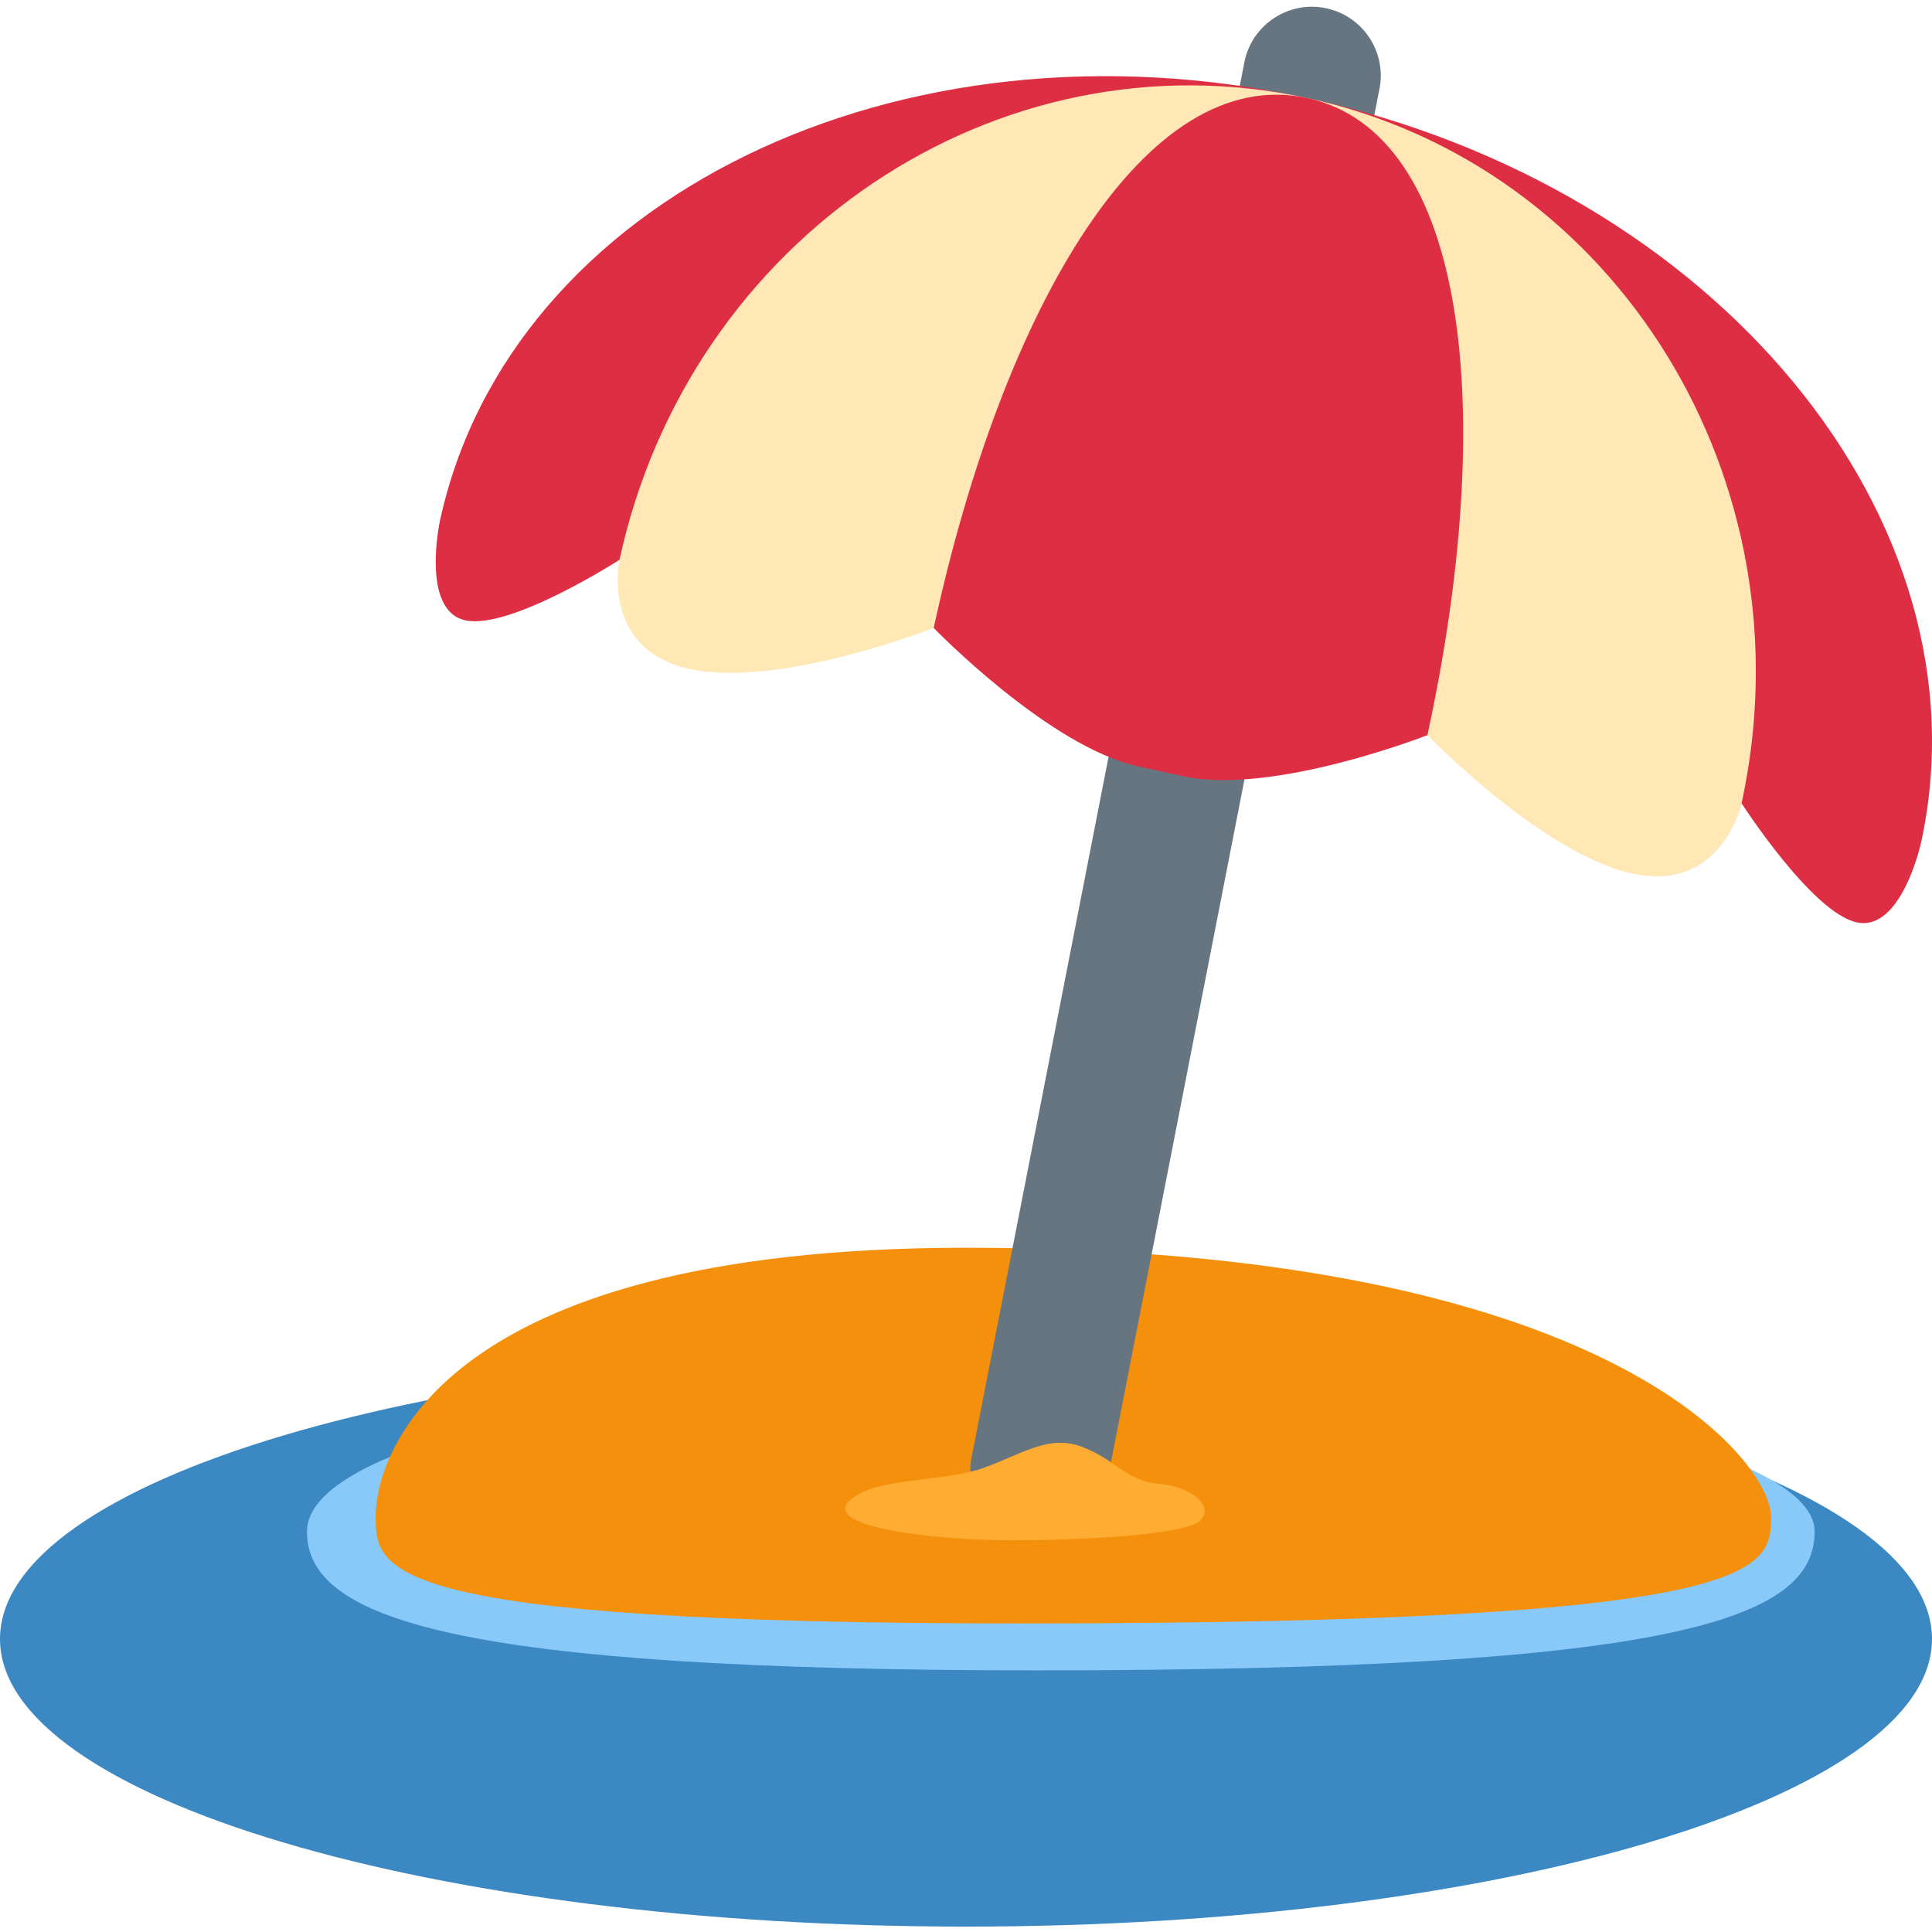
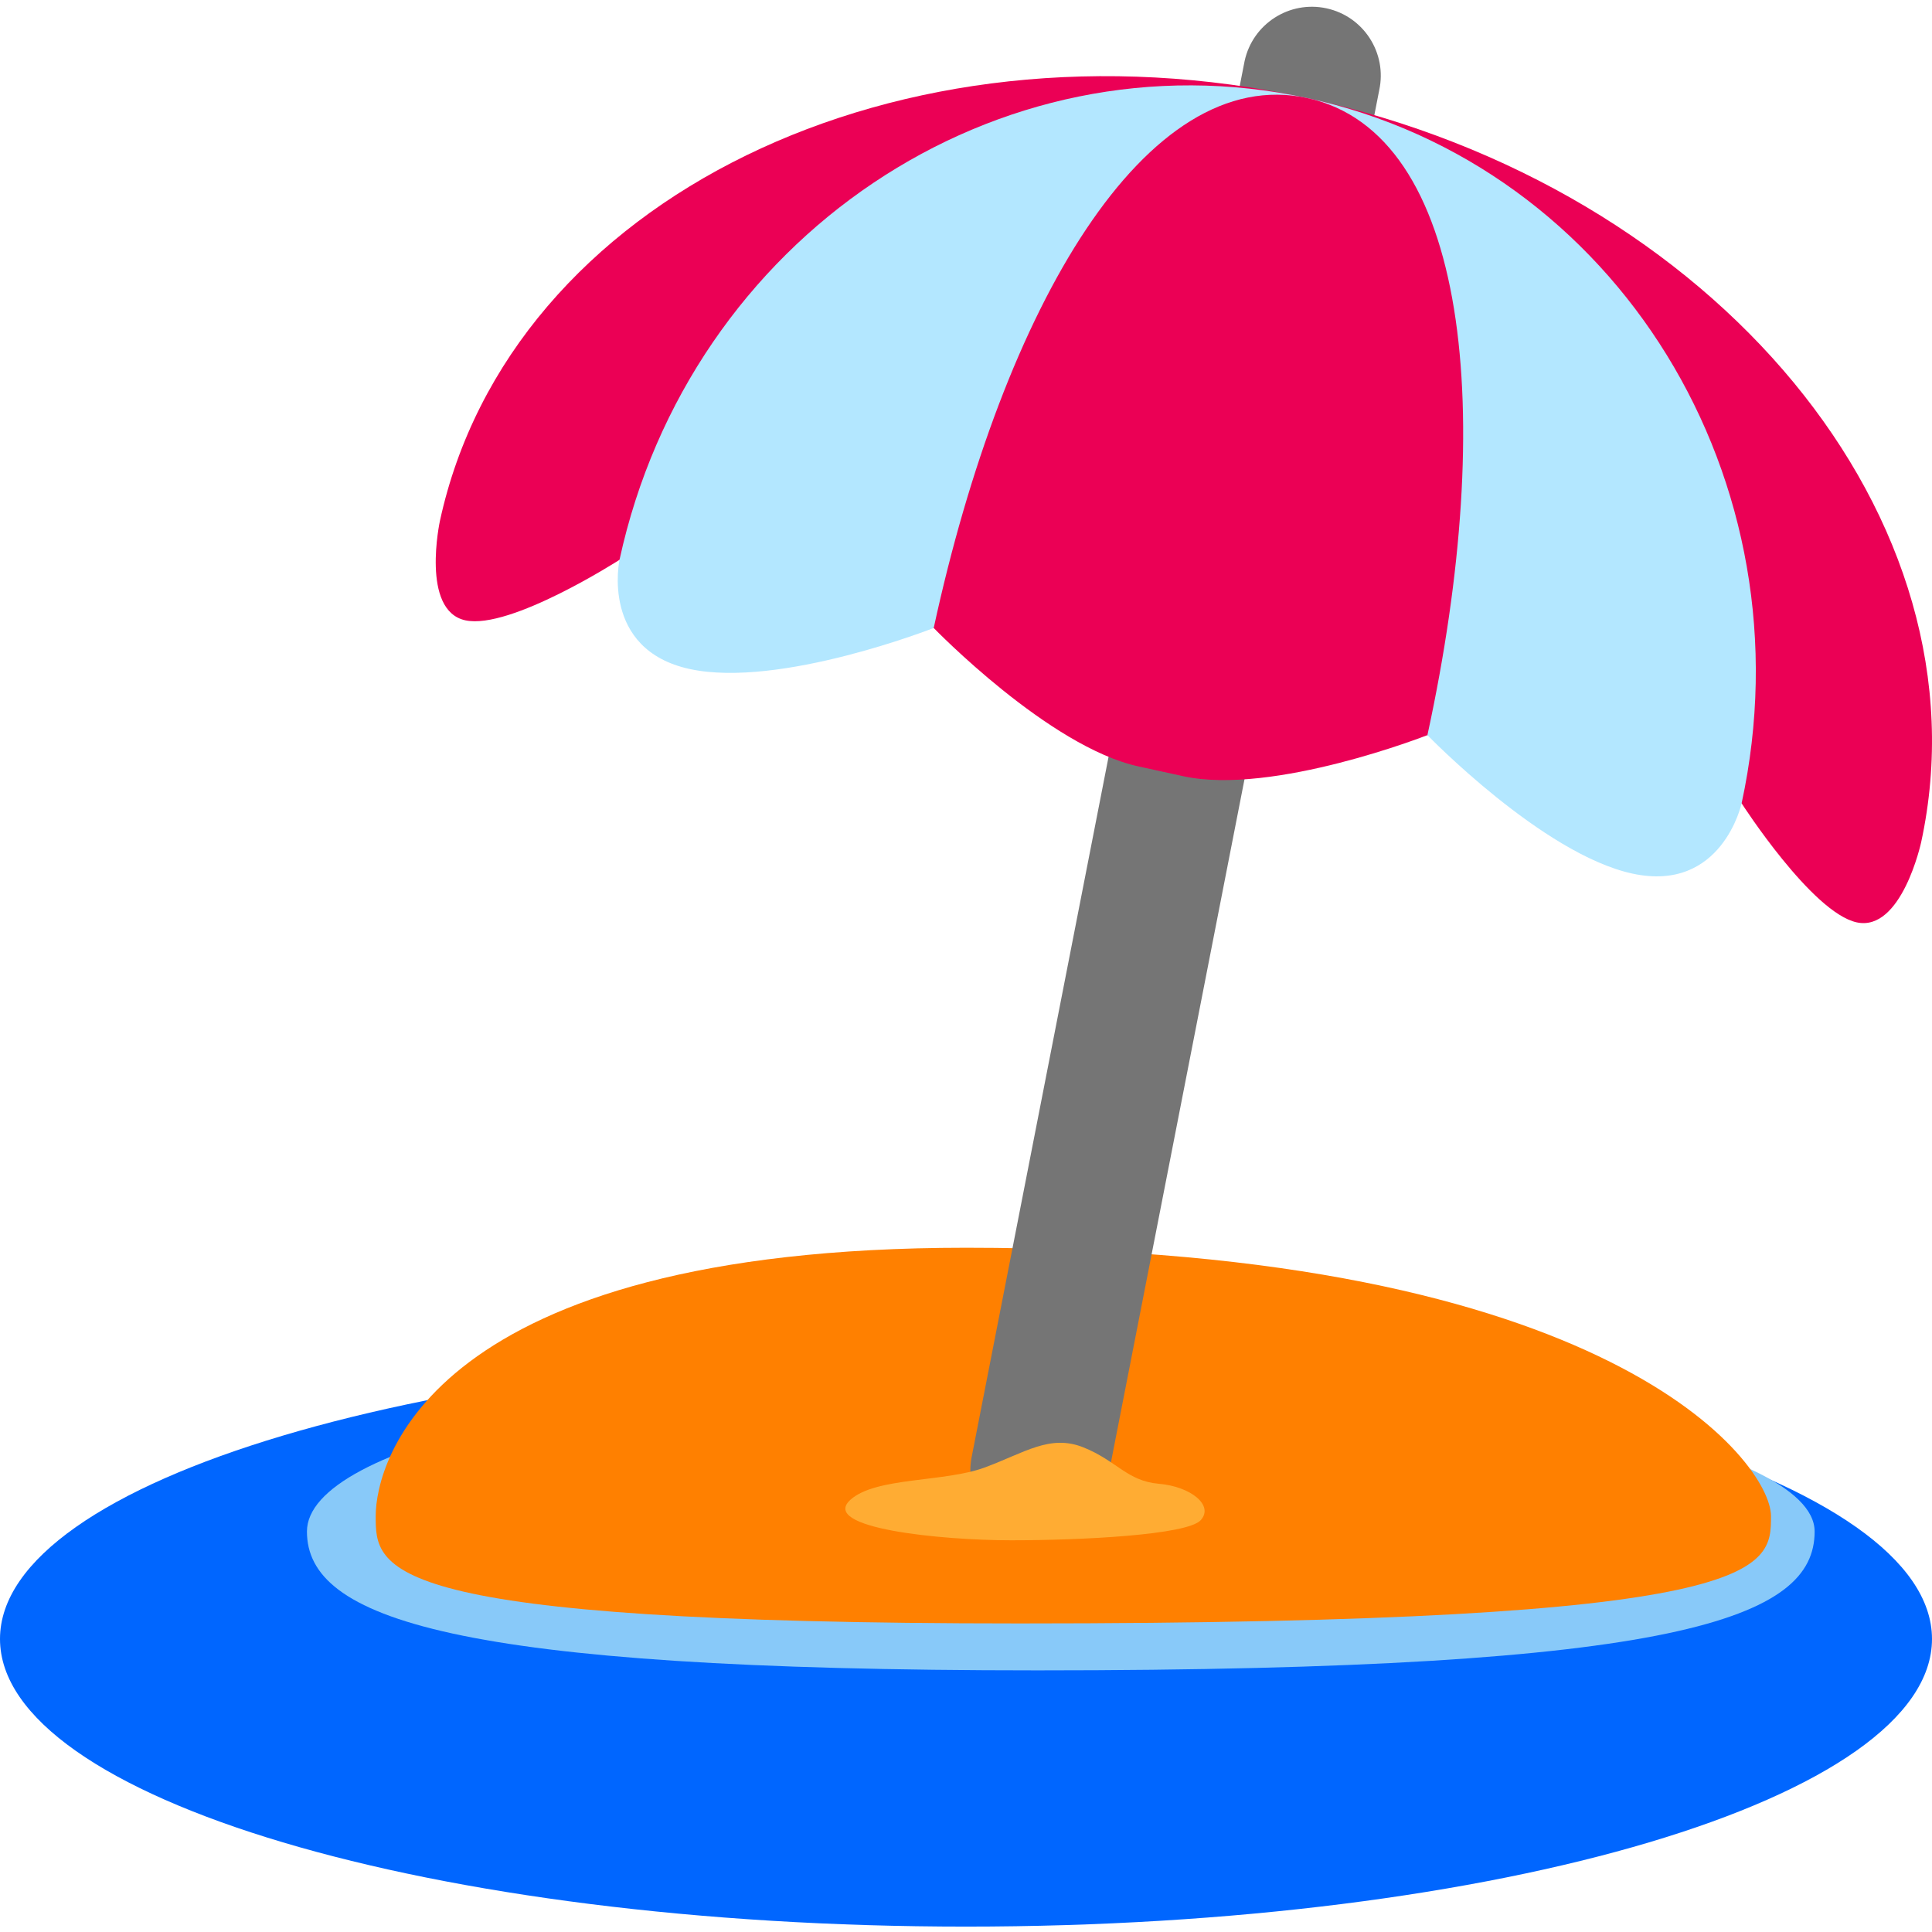
<svg xmlns="http://www.w3.org/2000/svg" width="24" height="24" viewBox="0 0 24 24">
  <g fill="none">
-     <ellipse cx="12" cy="20.36" fill="#3B88C3" rx="12" ry="3.573" />
+     <ellipse cx="12" cy="20.36" fill="#06F" rx="12" ry="3.573" />
    <path fill="#88C9F9" d="M22.542 19.025c0 1.078-1.667 1.725-9.655 1.725-7.283 0-9.074-.647-9.074-1.725 0-1.077 3.788-1.95 9.074-1.95s9.655.873 9.655 1.95z" />
-     <path fill="#F4900C" d="M4.667 18.833c0-.666.666-3.333 7.333-3.333 8 0 10 2.667 10 3.333 0 .667 0 1.334-9.333 1.334-8 0-8-.667-8-1.334z" />
-     <path fill="#66757F" d="M13.747 18.445a.856.856 0 01-1.673-.364L15.461.758a.855.855 0 111.672.363l-3.387 17.324z" />
-     <path fill="#DD2E44" d="M16.239 1.218C11.157.115 6.334 2.467 5.465 6.47c0 0-.242 1.115.316 1.236s1.915-.752 1.915-.752l13.939 3.025s.872 1.358 1.43 1.479c.558.121.8-.994.8-.994.869-4.004-2.546-8.143-7.626-9.246z" />
-     <path fill="#FFE8B6" d="M16.239 1.218c-3.85-.835-7.674 1.733-8.543 5.735 0 0-.242 1.116.873 1.358 1.116.242 3.03-.51 3.03-.51l6.133 1.331s1.43 1.478 2.546 1.72c1.115.242 1.357-.873 1.357-.873.868-4.003-1.548-7.926-5.396-8.761z" />
-     <path fill="#DD2E44" d="M16.239 1.218c-2.002-.434-3.772 2.58-4.64 6.583 0 0 1.43 1.478 2.545 1.72l.558.122c1.115.241 3.03-.511 3.03-.511.869-4.003.509-7.48-1.493-7.914z" />
+     <path fill="#FF8000" d="M4.667 18.833c0-.666.666-3.333 7.333-3.333 8 0 10 2.667 10 3.333 0 .667 0 1.334-9.333 1.334-8 0-8-.667-8-1.334z" />
+     <path fill="#757575" d="M13.747 18.445a.856.856 0 01-1.673-.364L15.461.758a.855.855 0 111.672.363l-3.387 17.324z" />
+     <path fill="#EB0055" d="M16.239 1.218C11.157.115 6.334 2.467 5.465 6.47c0 0-.242 1.115.316 1.236s1.915-.752 1.915-.752l13.939 3.025s.872 1.358 1.43 1.479c.558.121.8-.994.8-.994.869-4.004-2.546-8.143-7.626-9.246z" />
+     <path fill="#B3E7FF" d="M16.239 1.218c-3.85-.835-7.674 1.733-8.543 5.735 0 0-.242 1.116.873 1.358 1.116.242 3.03-.51 3.03-.51l6.133 1.331s1.43 1.478 2.546 1.72c1.115.242 1.357-.873 1.357-.873.868-4.003-1.548-7.926-5.396-8.761z" />
+     <path fill="#EB0055" d="M16.239 1.218c-2.002-.434-3.772 2.58-4.64 6.583 0 0 1.43 1.478 2.545 1.72l.558.122c1.115.241 3.03-.511 3.03-.511.869-4.003.509-7.48-1.493-7.914z" />
    <path fill="#FFAC33" d="M10.563 18.632c.312-.285 1.166-.217 1.666-.401.5-.184.813-.418 1.23-.251.416.167.541.418.937.452.396.034.687.268.52.452-.166.184-1.479.25-2.353.25-.875 0-2.386-.15-2-.502z" />
-     <path d="M0 0h24v24H0z" />
  </g>
</svg>
